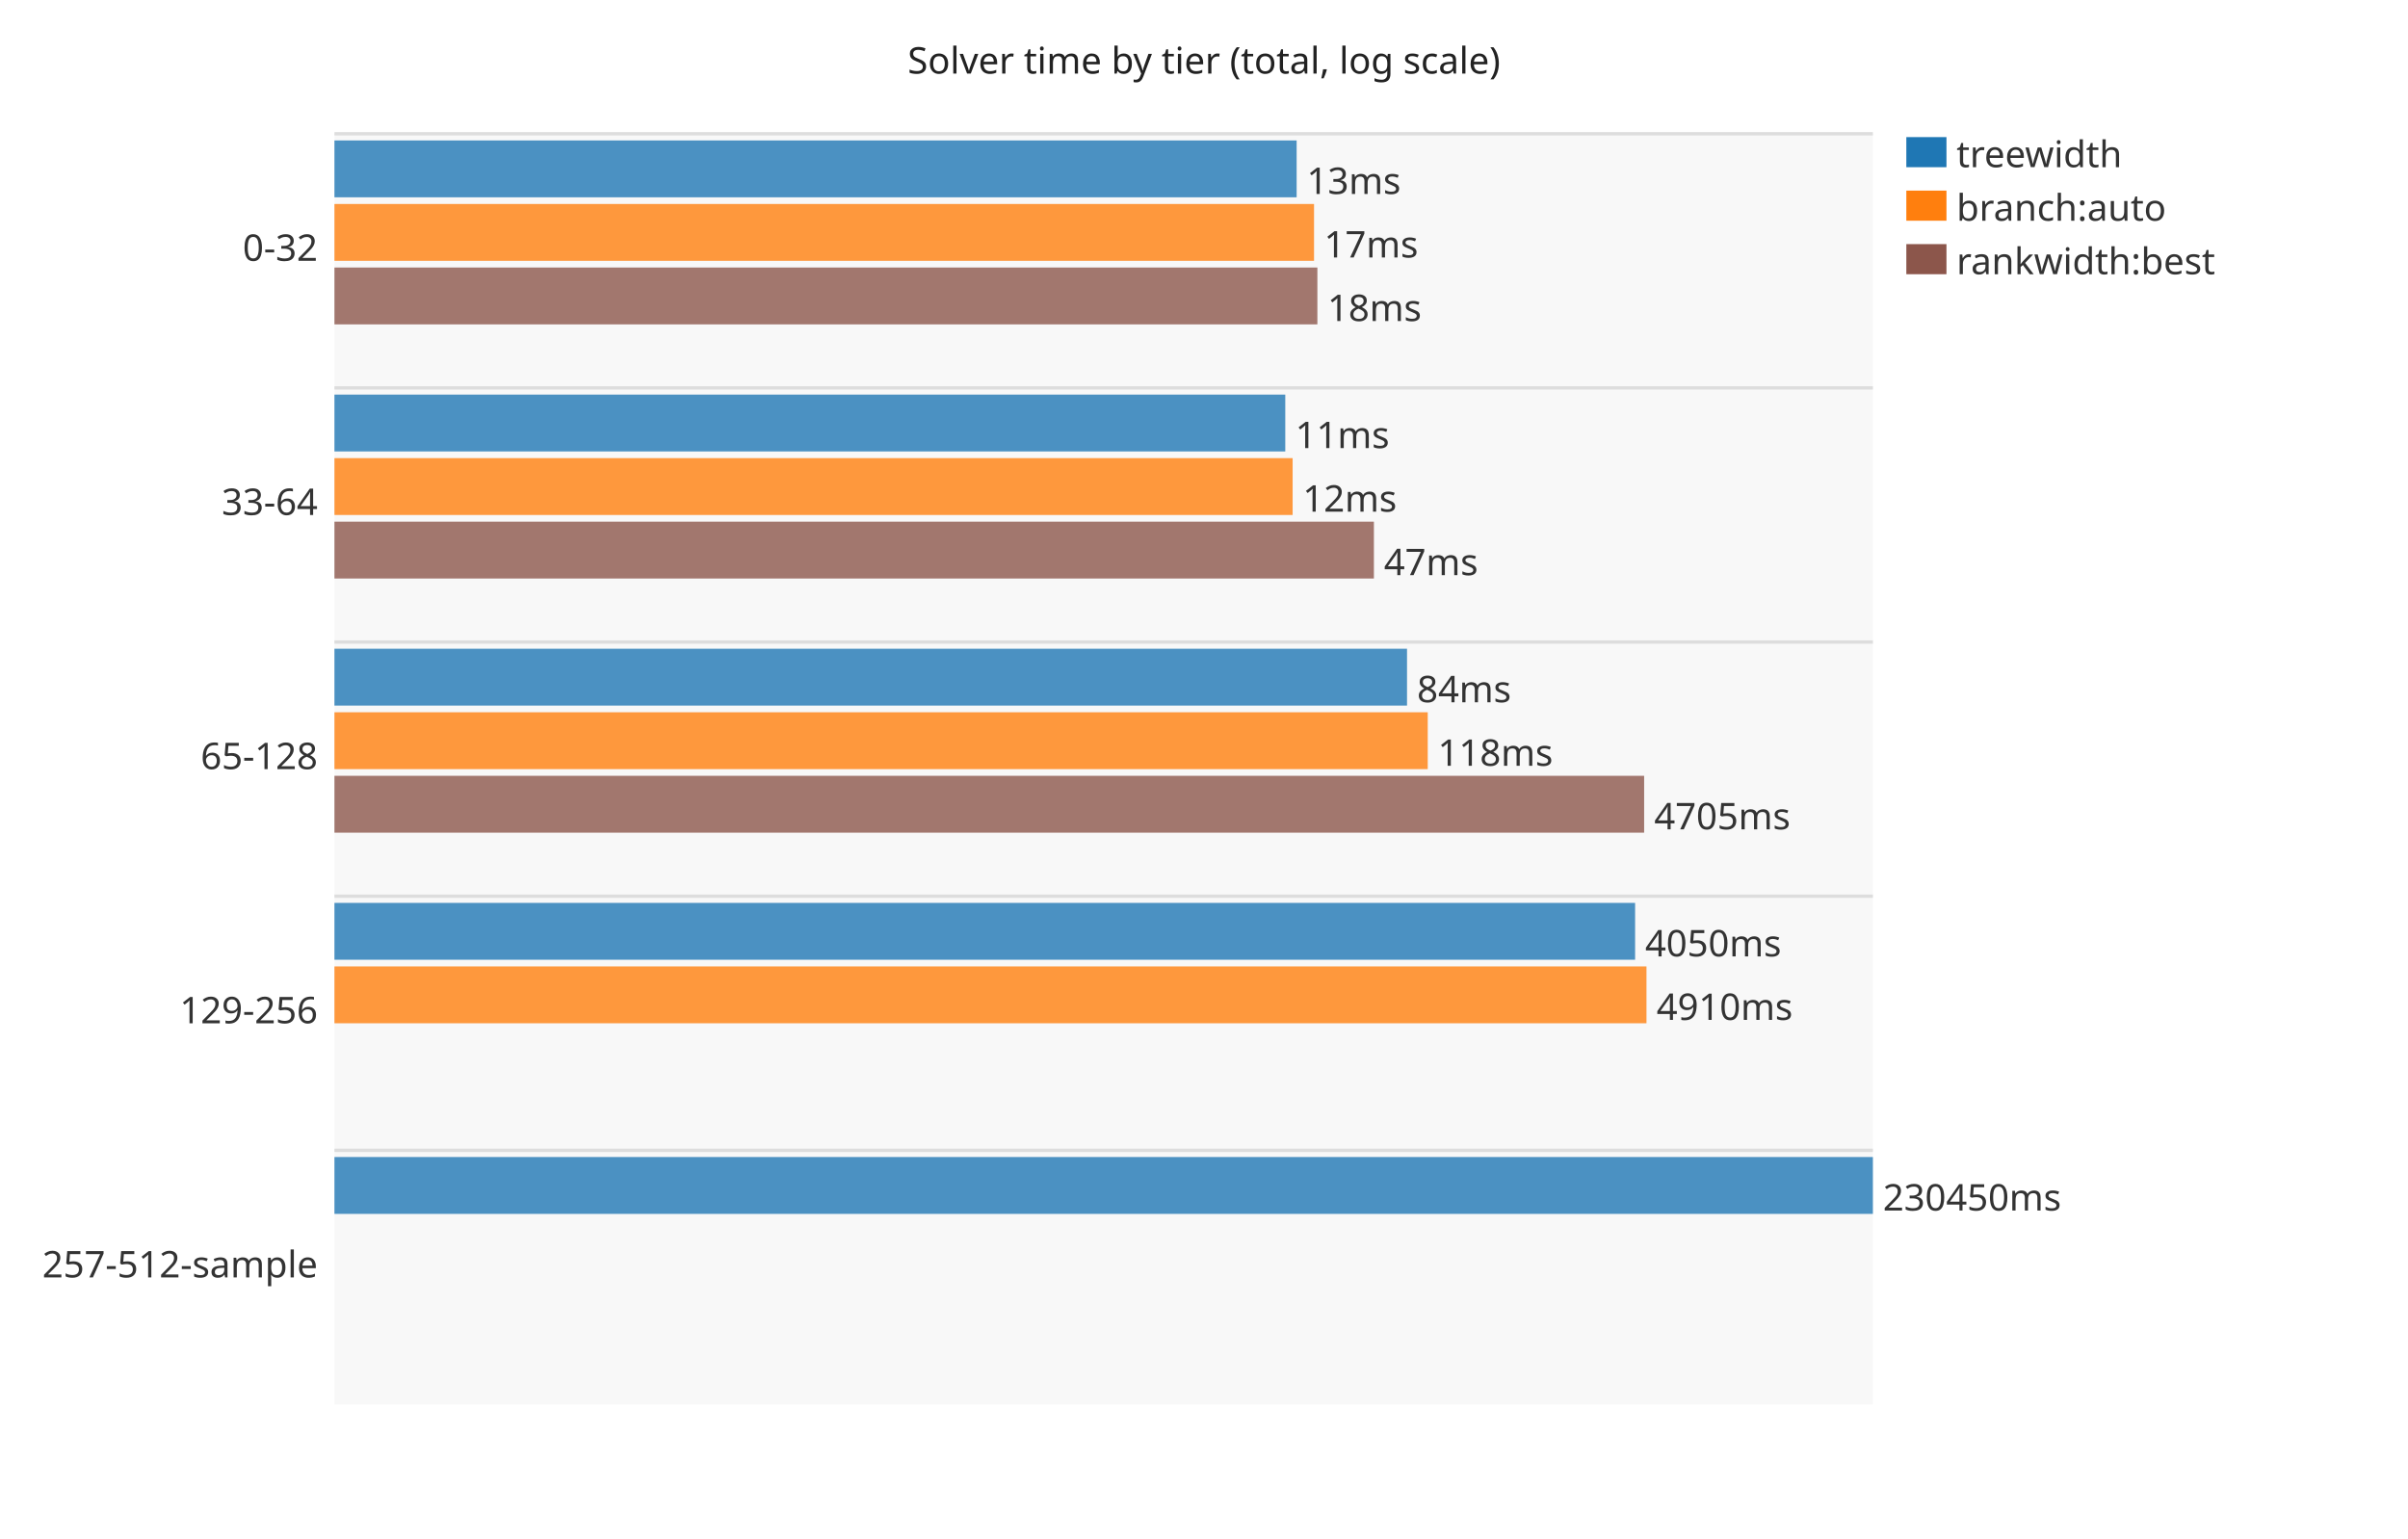
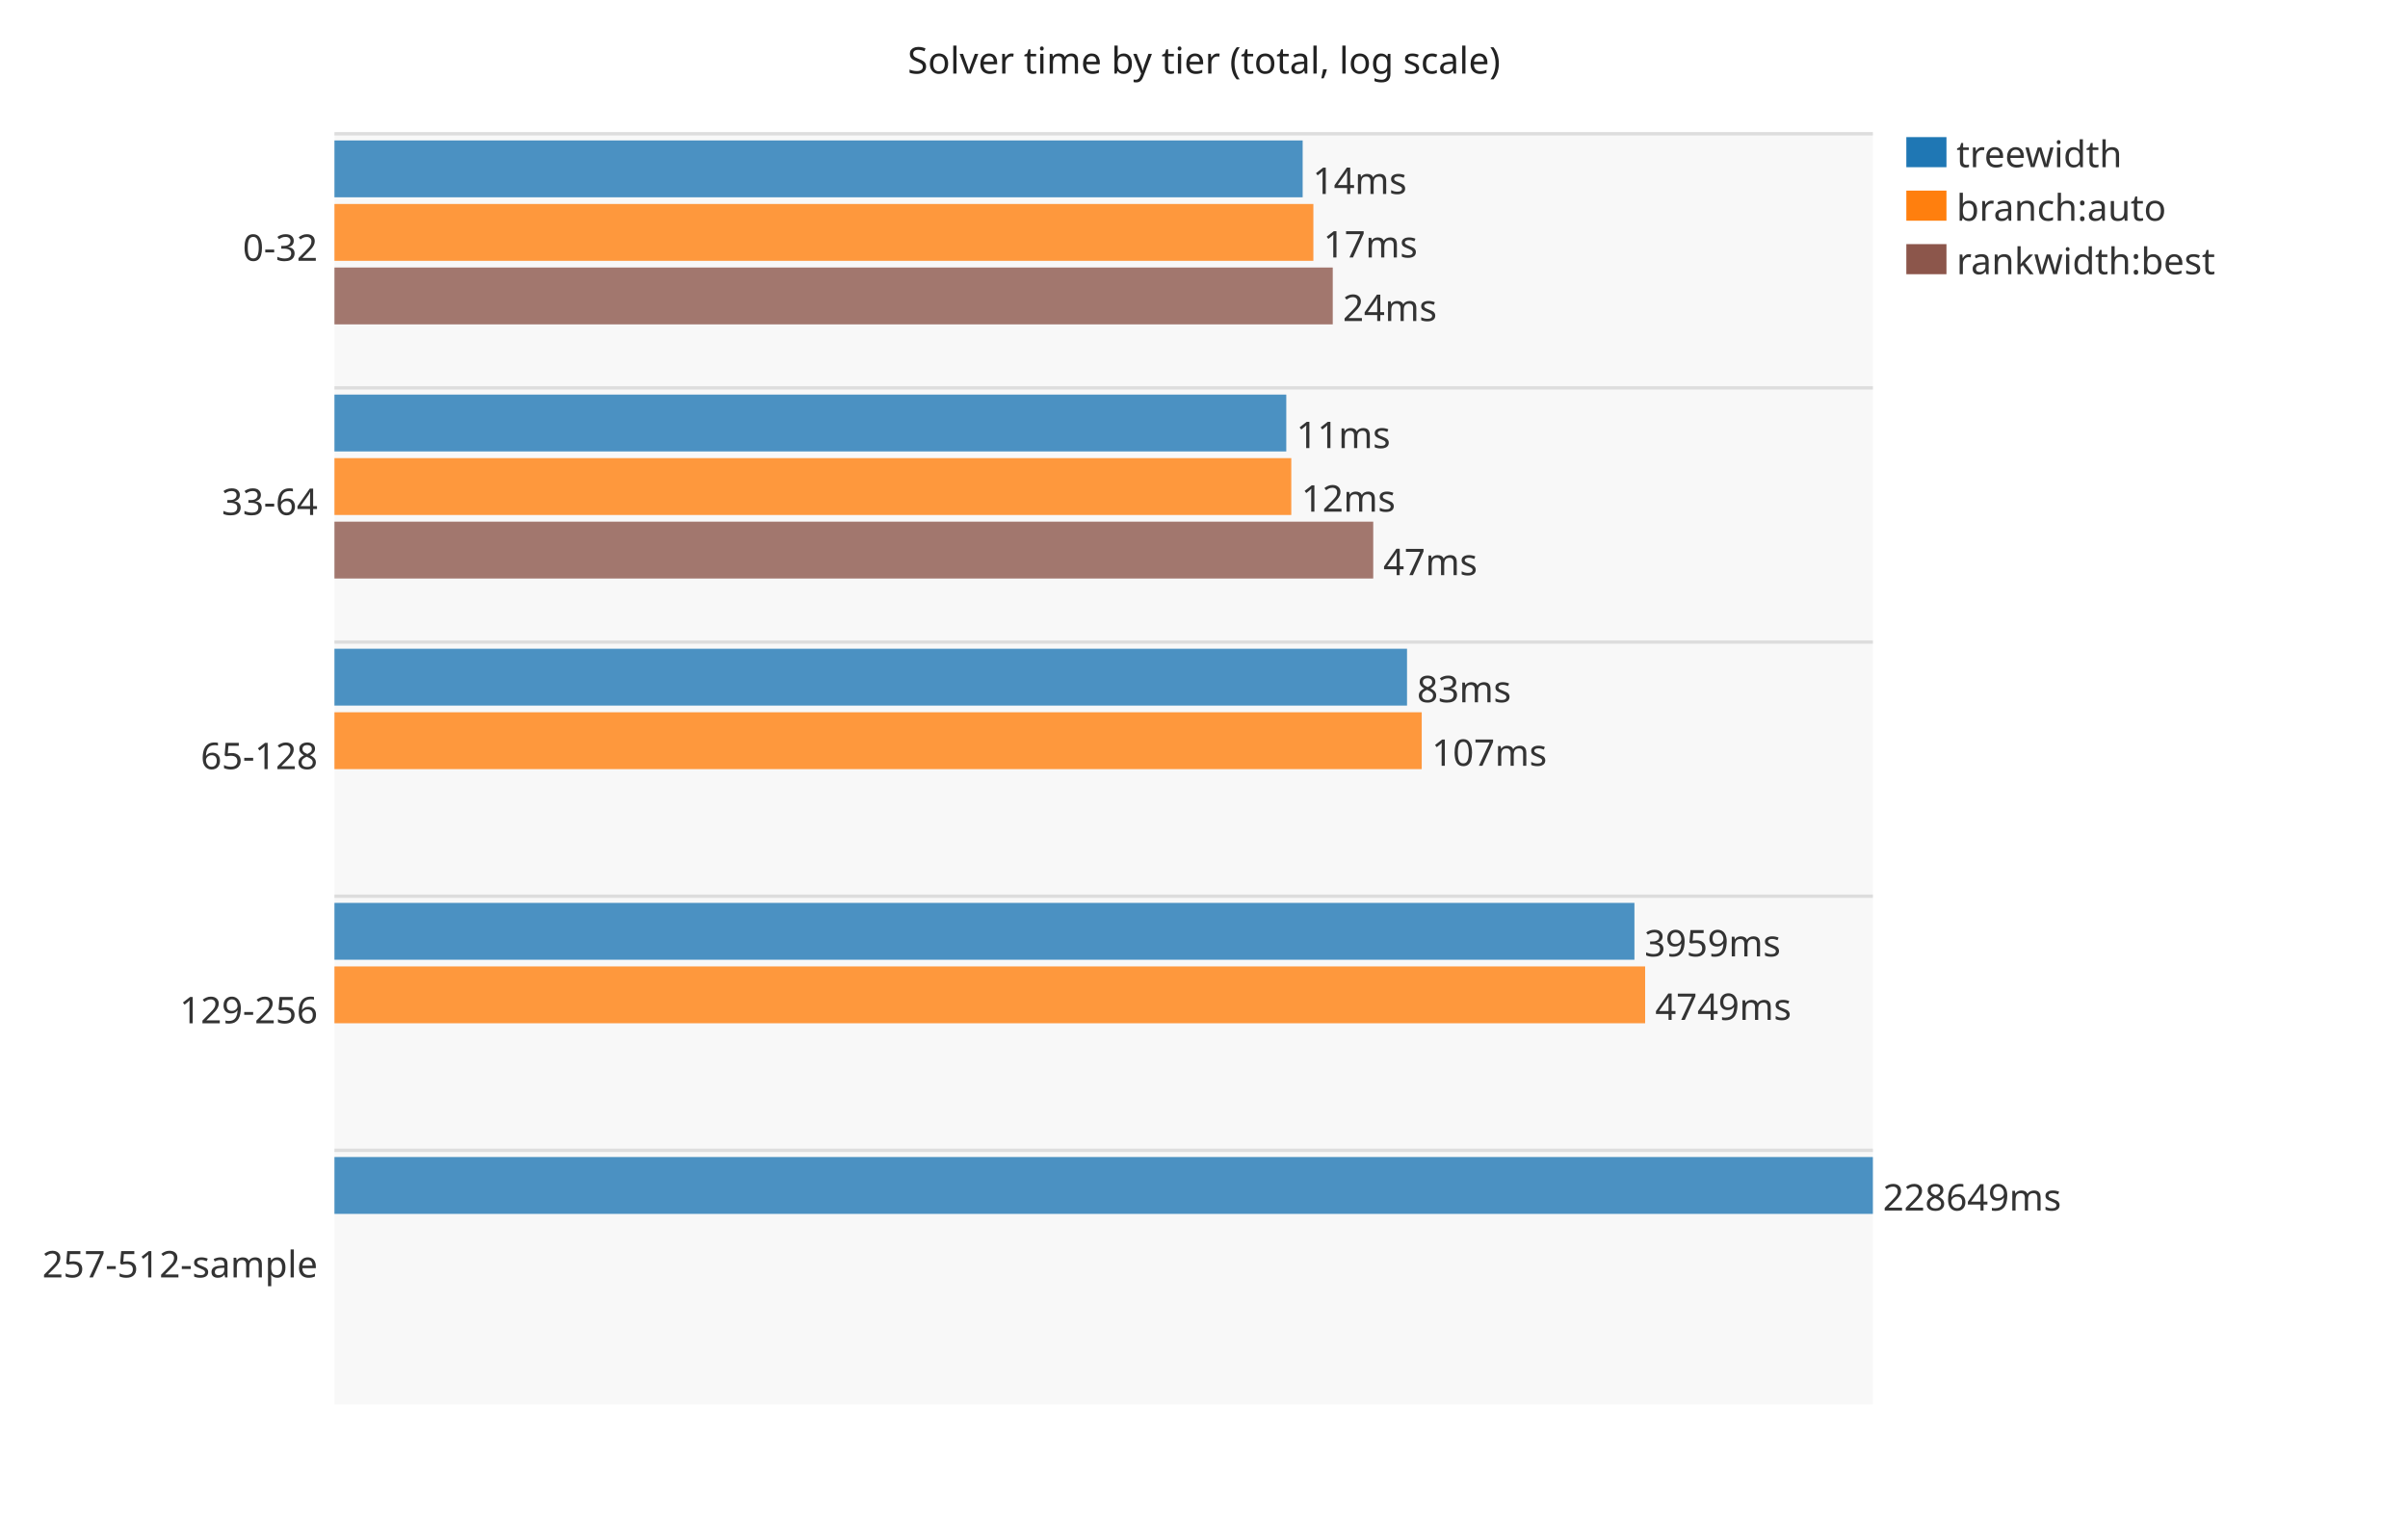
<svg xmlns="http://www.w3.org/2000/svg" width="720" height="460" viewBox="0 0 720 460">
  <style>text{font-family:sans-serif;font-size:11px;}</style>
  <rect x="100.0" y="40.0" width="460.0" height="380.0" fill="#f8f8f8" opacity="1.00" />
  <text x="360.0" y="22.0" text-anchor="middle" fill="#222" font-size="13">Solver time by tier (total, log scale)</text>
  <text x="95.0" y="78.0" text-anchor="end" fill="#333" font-size="10">0-32</text>
  <line x1="100.0" y1="40.0" x2="560.0" y2="40.0" stroke="#ddd" stroke-width="1.0" />
-   <rect x="100.0" y="42.0" width="287.7" height="17.0" fill="#1f77b4" opacity="0.80" />
-   <text x="390.7" y="58.0" text-anchor="start" fill="#333" font-size="9">13ms</text>
-   <rect x="100.0" y="61.0" width="292.9" height="17.0" fill="#ff7f0e" opacity="0.80" />
-   <text x="395.9" y="77.0" text-anchor="start" fill="#333" font-size="9">17ms</text>
-   <rect x="100.0" y="80.0" width="293.9" height="17.0" fill="#8c564b" opacity="0.80" />
-   <text x="396.9" y="96.0" text-anchor="start" fill="#333" font-size="9">18ms</text>
+   <rect x="100.0" y="42.0" width="289.5" height="17.0" fill="#1f77b4" opacity="0.80" />
+   <text x="392.5" y="58.0" text-anchor="start" fill="#333" font-size="9">14ms</text>
+   <rect x="100.0" y="61.0" width="292.7" height="17.0" fill="#ff7f0e" opacity="0.80" />
+   <text x="395.7" y="77.0" text-anchor="start" fill="#333" font-size="9">17ms</text>
+   <rect x="100.0" y="80.0" width="298.5" height="17.0" fill="#8c564b" opacity="0.80" />
+   <text x="401.5" y="96.0" text-anchor="start" fill="#333" font-size="9">24ms</text>
  <text x="95.0" y="154.0" text-anchor="end" fill="#333" font-size="10">33-64</text>
  <line x1="100.0" y1="116.0" x2="560.0" y2="116.0" stroke="#ddd" stroke-width="1.0" />
-   <rect x="100.0" y="118.0" width="284.3" height="17.0" fill="#1f77b4" opacity="0.80" />
-   <text x="387.3" y="134.0" text-anchor="start" fill="#333" font-size="9">11ms</text>
-   <rect x="100.0" y="137.0" width="286.5" height="17.0" fill="#ff7f0e" opacity="0.80" />
-   <text x="389.5" y="153.0" text-anchor="start" fill="#333" font-size="9">12ms</text>
-   <rect x="100.0" y="156.0" width="310.8" height="17.0" fill="#8c564b" opacity="0.80" />
-   <text x="413.8" y="172.0" text-anchor="start" fill="#333" font-size="9">47ms</text>
+   <rect x="100.0" y="118.0" width="284.6" height="17.0" fill="#1f77b4" opacity="0.80" />
+   <text x="387.6" y="134.0" text-anchor="start" fill="#333" font-size="9">11ms</text>
+   <rect x="100.0" y="137.0" width="286.1" height="17.0" fill="#ff7f0e" opacity="0.80" />
+   <text x="389.1" y="153.0" text-anchor="start" fill="#333" font-size="9">12ms</text>
+   <rect x="100.0" y="156.0" width="310.6" height="17.0" fill="#8c564b" opacity="0.80" />
+   <text x="413.6" y="172.0" text-anchor="start" fill="#333" font-size="9">47ms</text>
  <text x="95.0" y="230.0" text-anchor="end" fill="#333" font-size="10">65-128</text>
  <line x1="100.0" y1="192.0" x2="560.0" y2="192.0" stroke="#ddd" stroke-width="1.0" />
  <rect x="100.0" y="194.0" width="320.7" height="17.0" fill="#1f77b4" opacity="0.80" />
-   <text x="423.7" y="210.0" text-anchor="start" fill="#333" font-size="9">84ms</text>
-   <rect x="100.0" y="213.0" width="326.9" height="17.0" fill="#ff7f0e" opacity="0.80" />
-   <text x="429.9" y="229.0" text-anchor="start" fill="#333" font-size="9">118ms</text>
-   <rect x="100.0" y="232.0" width="391.6" height="17.0" fill="#8c564b" opacity="0.80" />
-   <text x="494.6" y="248.0" text-anchor="start" fill="#333" font-size="9">4705ms</text>
+   <text x="423.7" y="210.0" text-anchor="start" fill="#333" font-size="9">83ms</text>
+   <rect x="100.0" y="213.0" width="325.1" height="17.0" fill="#ff7f0e" opacity="0.80" />
+   <text x="428.1" y="229.0" text-anchor="start" fill="#333" font-size="9">107ms</text>
  <text x="95.0" y="306.0" text-anchor="end" fill="#333" font-size="10">129-256</text>
  <line x1="100.0" y1="268.0" x2="560.0" y2="268.0" stroke="#ddd" stroke-width="1.0" />
-   <rect x="100.0" y="270.0" width="388.9" height="17.0" fill="#1f77b4" opacity="0.80" />
-   <text x="491.9" y="286.0" text-anchor="start" fill="#333" font-size="9">4050ms</text>
-   <rect x="100.0" y="289.0" width="392.3" height="17.0" fill="#ff7f0e" opacity="0.80" />
-   <text x="495.3" y="305.0" text-anchor="start" fill="#333" font-size="9">4910ms</text>
+   <rect x="100.0" y="270.0" width="388.7" height="17.0" fill="#1f77b4" opacity="0.80" />
+   <text x="491.7" y="286.0" text-anchor="start" fill="#333" font-size="9">3959ms</text>
+   <rect x="100.0" y="289.0" width="391.9" height="17.0" fill="#ff7f0e" opacity="0.80" />
+   <text x="494.9" y="305.0" text-anchor="start" fill="#333" font-size="9">4749ms</text>
  <text x="95.0" y="382.0" text-anchor="end" fill="#333" font-size="10">257-512-sample</text>
  <line x1="100.0" y1="344.0" x2="560.0" y2="344.0" stroke="#ddd" stroke-width="1.0" />
  <rect x="100.0" y="346.0" width="460.0" height="17.0" fill="#1f77b4" opacity="0.80" />
-   <text x="563.0" y="362.0" text-anchor="start" fill="#333" font-size="9">230450ms</text>
+   <text x="563.0" y="362.0" text-anchor="start" fill="#333" font-size="9">228649ms</text>
  <rect x="570.0" y="41.0" width="12.0" height="9.0" fill="#1f77b4" opacity="1.00" />
  <text x="585.0" y="50.0" text-anchor="start" fill="#333" font-size="10">treewidth</text>
  <rect x="570.0" y="57.0" width="12.0" height="9.0" fill="#ff7f0e" opacity="1.00" />
  <text x="585.0" y="66.0" text-anchor="start" fill="#333" font-size="10">branch:auto</text>
  <rect x="570.0" y="73.0" width="12.0" height="9.0" fill="#8c564b" opacity="1.00" />
  <text x="585.0" y="82.0" text-anchor="start" fill="#333" font-size="10">rankwidth:best</text>
</svg>
